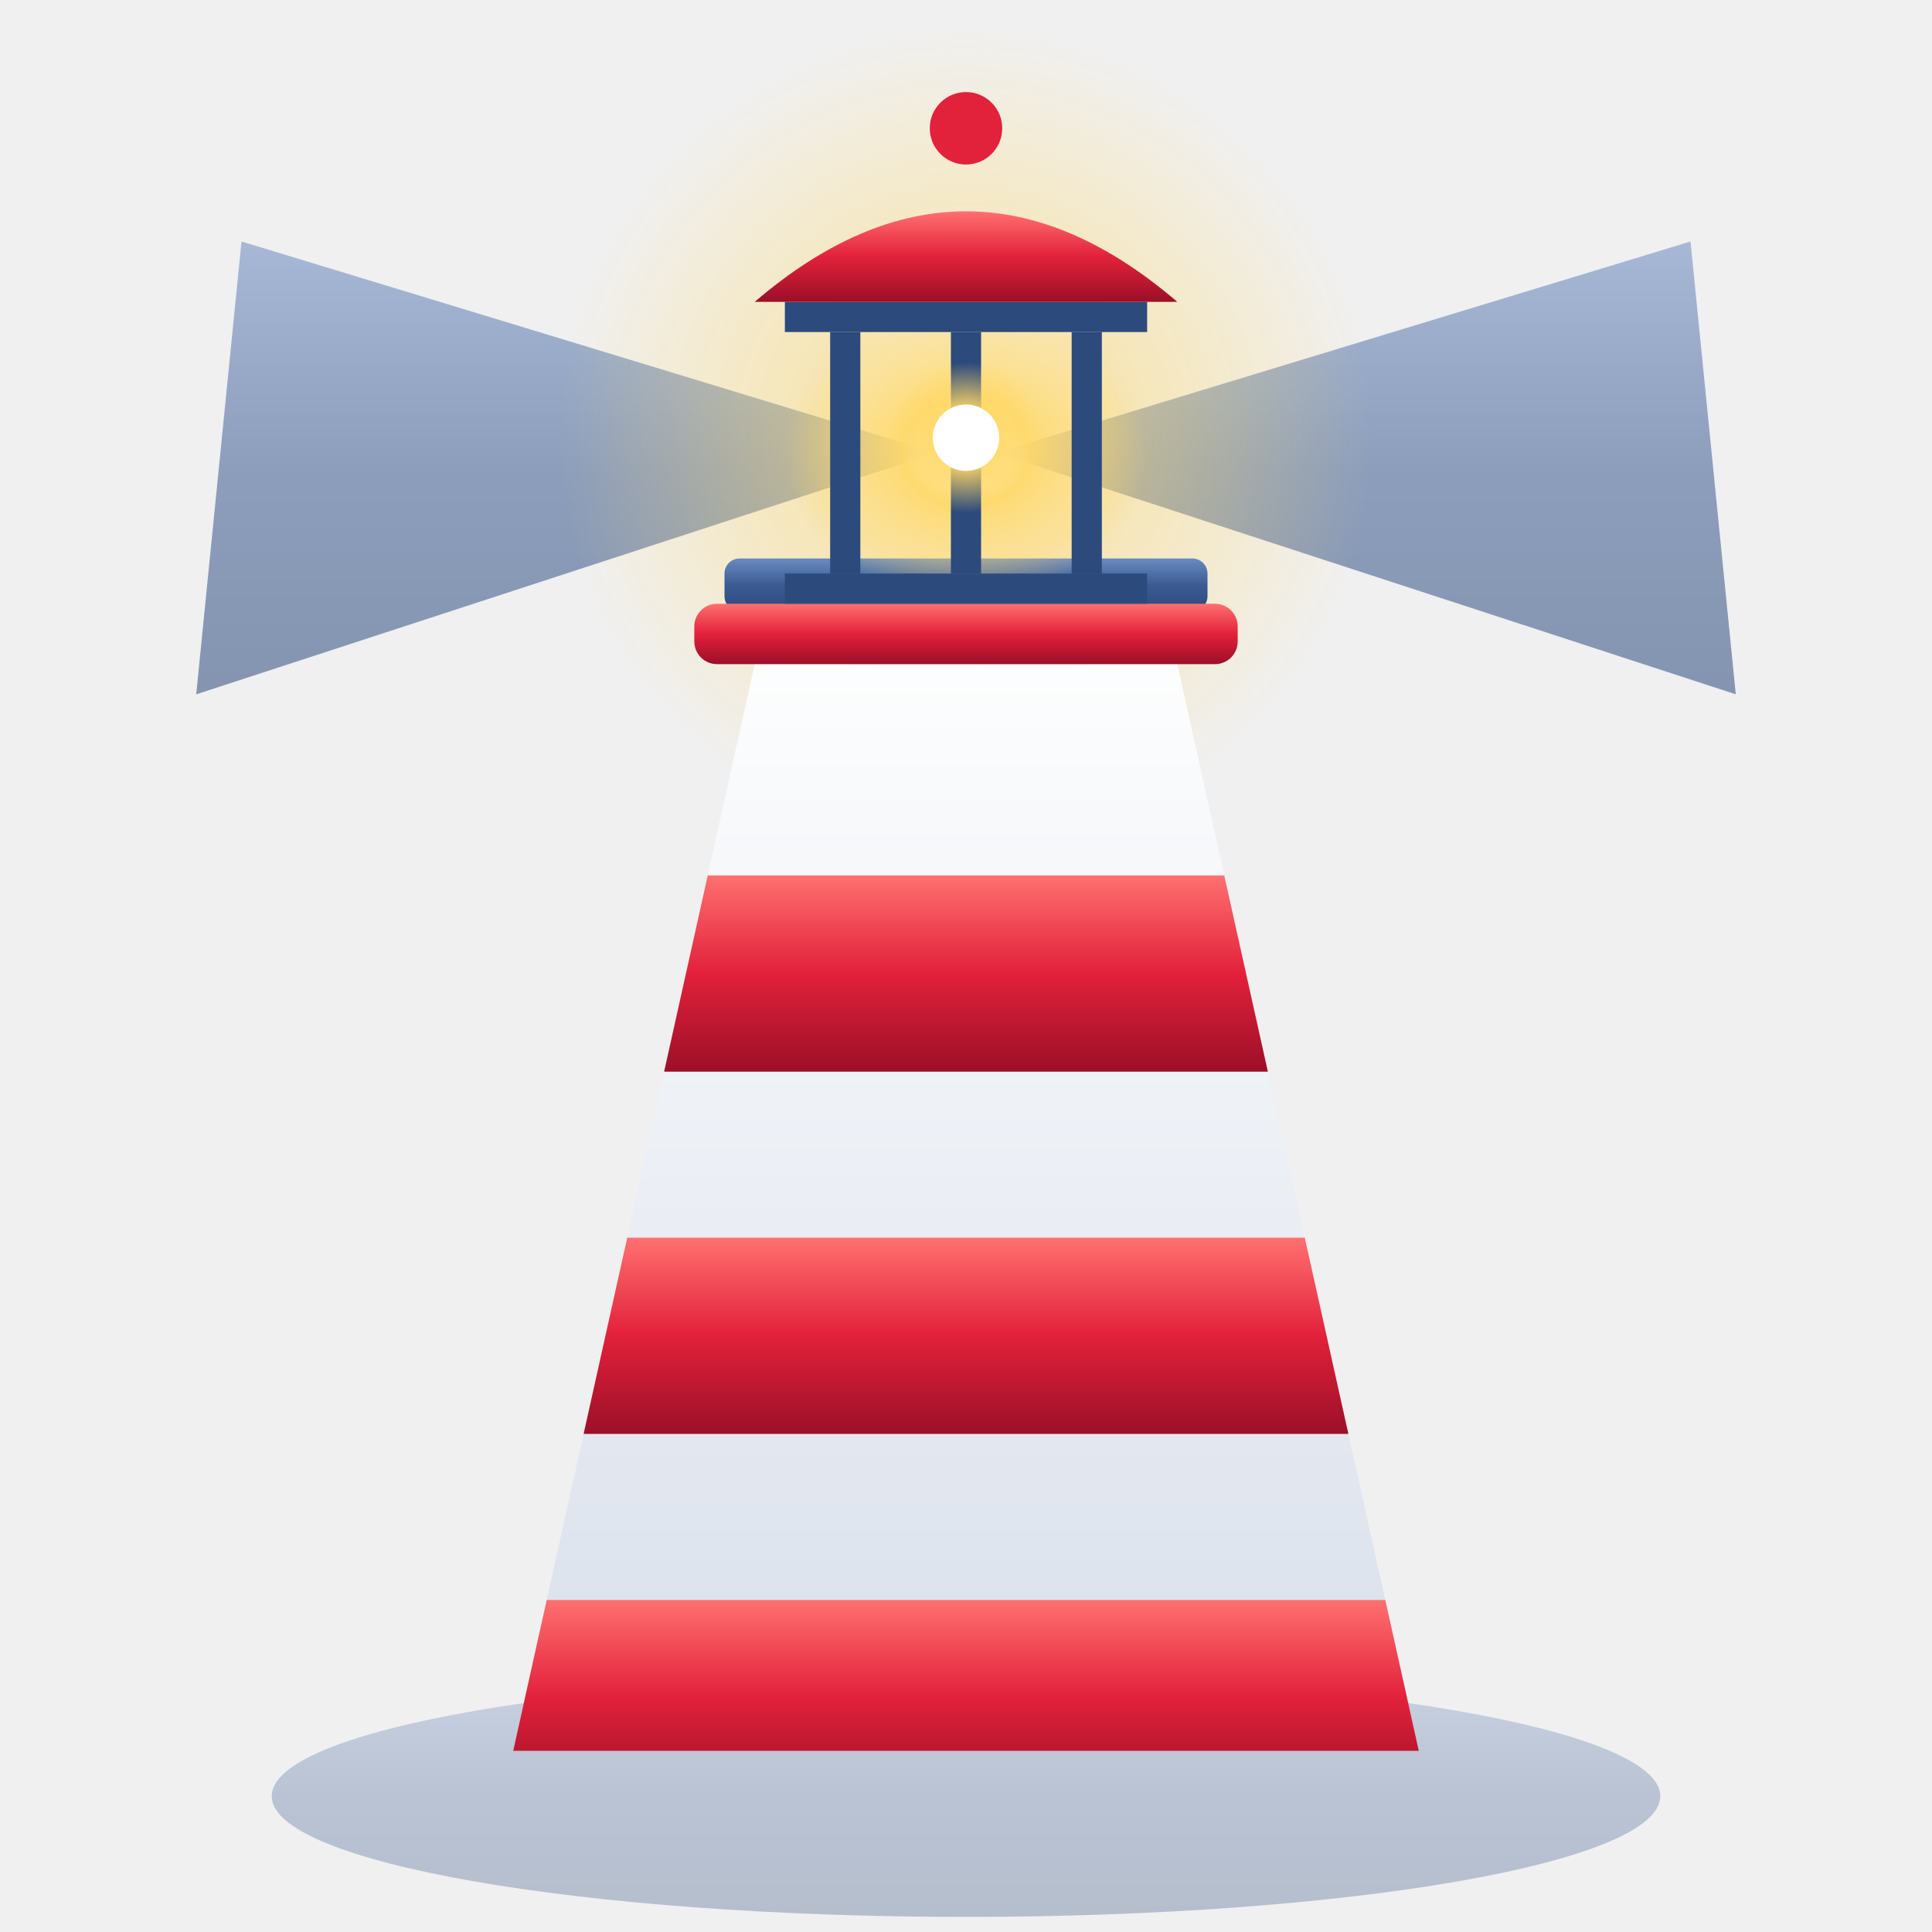
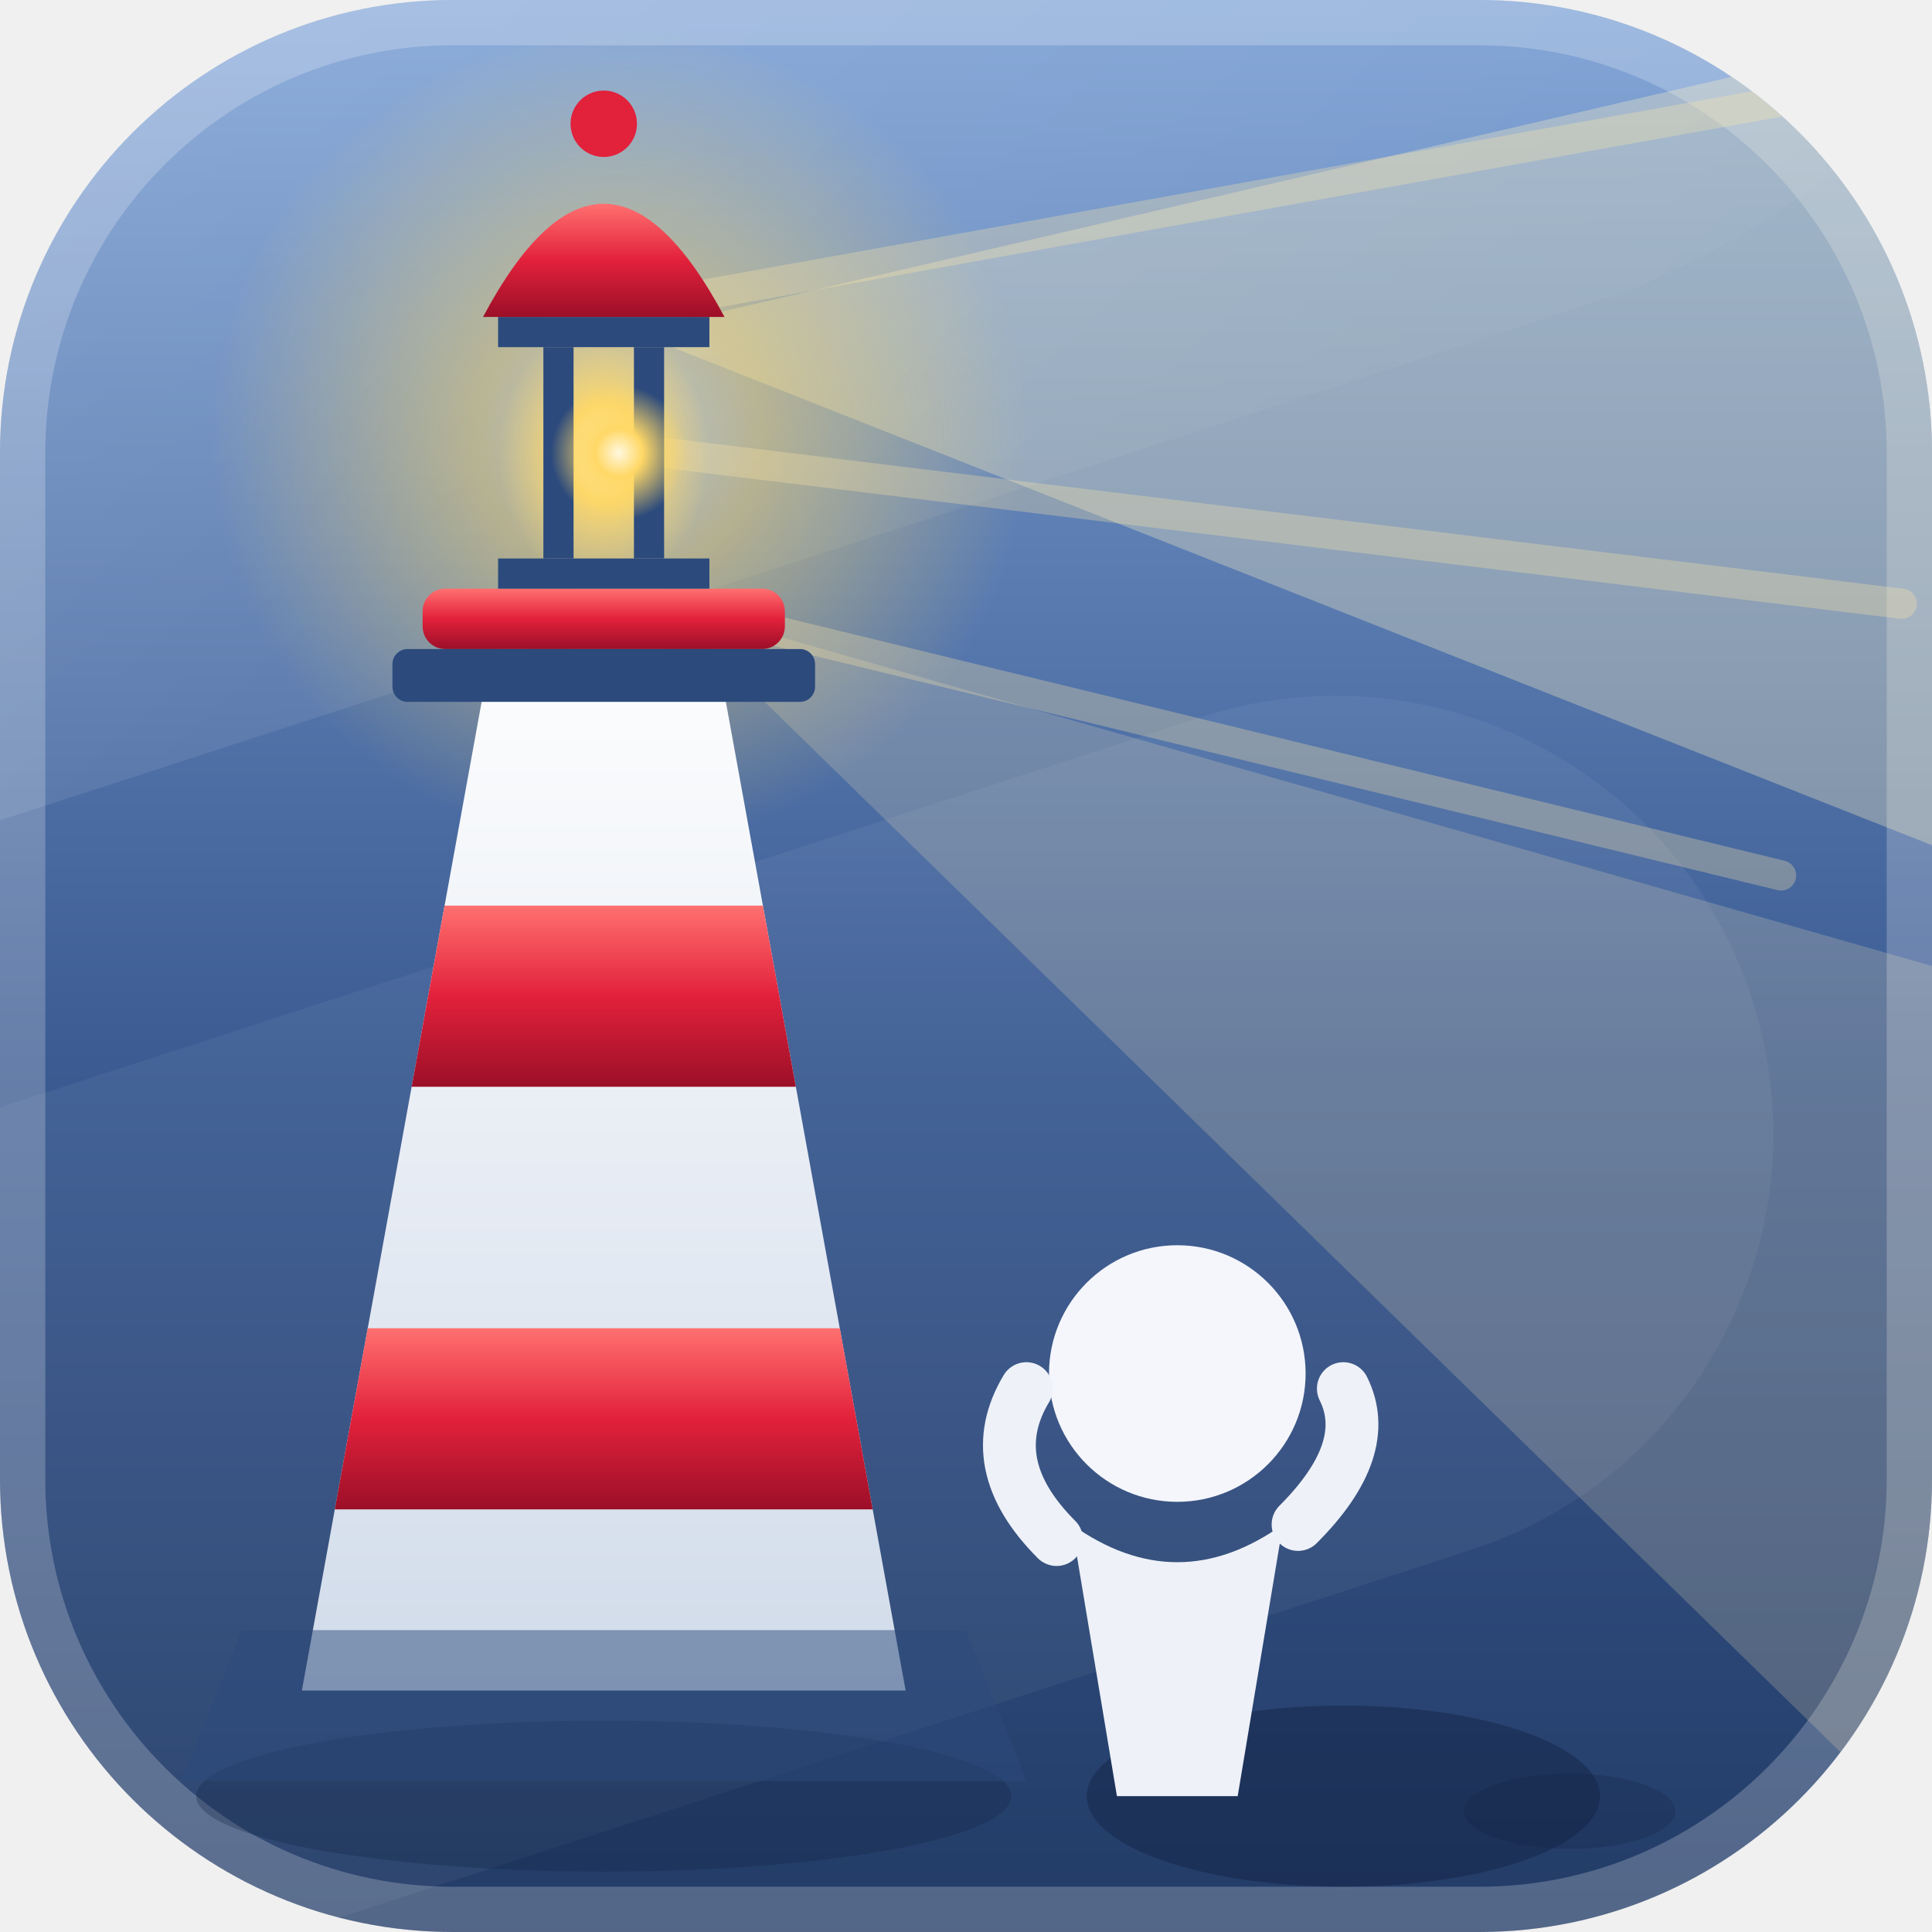
<svg xmlns="http://www.w3.org/2000/svg" viewBox="0 0 128 128">
  <defs>
+     <linearGradient id="sky" x1="0" y1="0" x2="0" y2="1">
+       <stop offset="0" stop-color="#7fa3d6" />
+       <stop offset="0.55" stop-color="#3b5b92" />
+       <stop offset="1" stop-color="#223b66" />
+     </linearGradient>
+     <linearGradient id="sheen" x1="0" y1="0" x2="1" y2="1">
+       <stop offset="0" stop-color="#ffffff" stop-opacity="0.55" />
+       <stop offset="0.45" stop-color="#ffffff" stop-opacity="0.14" />
+       <stop offset="1" stop-color="#ffffff" stop-opacity="0" />
+     </linearGradient>
+     <linearGradient id="white" x1="0" y1="0" x2="0" y2="1">
+       <stop offset="0" stop-color="#ffffff" />
+       <stop offset="1" stop-color="#cdd8e8" />
+     </linearGradient>
    <linearGradient id="red" x1="0" y1="0" x2="0" y2="1">
      <stop offset="0" stop-color="#ff7070" />
      <stop offset="0.5" stop-color="#e2213b" />
      <stop offset="1" stop-color="#9c0f28" />
-     </linearGradient>
-     <linearGradient id="white" x1="0" y1="0" x2="0" y2="1">
-       <stop offset="0" stop-color="#ffffff" />
-       <stop offset="1" stop-color="#d6dde9" />
-     </linearGradient>
-     <linearGradient id="blue" x1="0" y1="0" x2="0" y2="1">
-       <stop offset="0" stop-color="#6a8bc0" />
-       <stop offset="0.5" stop-color="#3b5b92" />
-       <stop offset="1" stop-color="#2c4a7c" />
    </linearGradient>
    <radialGradient id="glow" cx="0.5" cy="0.5" r="0.5">
      <stop offset="0" stop-color="#fff8df" />
      <stop offset="0.35" stop-color="#ffd866" />
      <stop offset="1" stop-color="#ffd866" stop-opacity="0" />
    </radialGradient>
    <clipPath id="tile">
      <path d="M30 0 H98 A30 30 0 0 1 128 30 V98 A30 30 0 0 1 98 128 H30 A30 30 0 0 1 0 98 V30 A30 30 0 0 1 30 0 Z" />
    </clipPath>
    <clipPath id="tower">
-       <polygon points="50,44 78,44 94,116 34,116" />
+       <polygon points="32,46 48,46 60,112 20,112" />
    </clipPath>
  </defs>
  <g clip-path="url(#tile)">
-     <ellipse cx="64" cy="119" rx="46" ry="8" fill="url(#blue)" opacity="0.3" />
-     <path d="M62 30 L16 16 L13 46 Z" fill="url(#blue)" opacity="0.55" />
-     <path d="M66 30 L112 16 L115 46 Z" fill="url(#blue)" opacity="0.55" />
-     <circle cx="64" cy="29" r="27" fill="url(#glow)" opacity="0.45" />
+     <rect x="0" y="0" width="128" height="128" fill="url(#sky)" />
+     <rect x="-80" y="-52" width="230" height="102" rx="51" transform="rotate(-18 8 16)" fill="url(#sheen)" />
+     <rect x="-110" y="72" width="230" height="58" rx="29" transform="rotate(-18 8 96)" fill="#ffffff" opacity="0.05" />
+     <rect x="1.5" y="1.5" width="125" height="125" rx="28.5" fill="none" stroke="#ffffff" stroke-opacity="0.22" stroke-width="3" />
+     <ellipse cx="40" cy="119" rx="27" ry="5" fill="#10203f" opacity="0.3" />
+     <polygon points="42,22 128,2 128,56" fill="#fff3c4" opacity="0.32" />
+     <polygon points="44,40 128,64 128,122" fill="#ffedb8" opacity="0.2" />
+     <circle cx="41" cy="29" r="27" fill="url(#glow)" opacity="0.5" />
+     <path d="M44 20 L122 6 M44 30 L126 40 M44 40 L118 58" stroke="#ffe9a8" stroke-width="2" stroke-linecap="round" opacity="0.3" />
    <g clip-path="url(#tower)">
-       <rect x="30" y="40" width="68" height="80" fill="url(#white)" />
-       <rect x="30" y="58" width="68" height="13" fill="url(#red)" />
-       <rect x="30" y="82" width="68" height="13" fill="url(#red)" />
-       <rect x="30" y="106" width="68" height="13" fill="url(#red)" />
+       <rect x="14" y="40" width="52" height="78" fill="url(#white)" />
+       <rect x="14" y="60" width="52" height="12" fill="url(#red)" />
+       <rect x="14" y="88" width="52" height="12" fill="url(#red)" />
    </g>
-     <rect x="48" y="37" width="32" height="3.5" rx="1" fill="url(#blue)" />
-     <rect x="46" y="40" width="36" height="4" rx="1.5" fill="url(#red)" />
-     <rect x="52" y="20" width="24" height="20" rx="1.5" fill="url(#glow)" opacity="0.9" />
-     <rect x="55" y="22" width="2" height="16" fill="#2c4a7c" />
-     <rect x="63" y="22" width="2" height="16" fill="#2c4a7c" />
-     <rect x="71" y="22" width="2" height="16" fill="#2c4a7c" />
-     <rect x="52" y="20" width="24" height="2" fill="#2c4a7c" />
-     <rect x="52" y="38" width="24" height="2" fill="#2c4a7c" />
-     <circle cx="64" cy="29" r="5" fill="url(#glow)" />
-     <circle cx="64" cy="29" r="2.2" fill="#ffffff" />
-     <path d="M50 20 Q64 8 78 20 Z" fill="url(#red)" />
-     <circle cx="64" cy="8.5" r="2.4" fill="#e2213b" />
+     <path d="M16 108 H64 L68 118 H12 Z" fill="#2c4a7c" opacity="0.5" />
+     <rect x="28" y="39" width="24" height="4" rx="1.5" fill="url(#red)" />
+     <rect x="26" y="43" width="28" height="3.5" rx="1" fill="#2c4a7c" />
+     <rect x="33" y="21" width="14" height="18" rx="2" fill="url(#glow)" opacity="0.95" />
+     <rect x="36" y="23" width="2" height="14" fill="#2c4a7c" />
+     <rect x="42" y="23" width="2" height="14" fill="#2c4a7c" />
+     <rect x="33" y="21" width="14" height="2" fill="#2c4a7c" />
+     <rect x="33" y="37" width="14" height="2" fill="#2c4a7c" />
+     <circle cx="41" cy="30" r="4.5" fill="url(#glow)" />
+     <path d="M32 21 Q40 6 48 21 Z" fill="url(#red)" />
+     <circle cx="40" cy="8.2" r="2.2" fill="#e2213b" />
+     <ellipse cx="89" cy="119" rx="17" ry="6" fill="#10203f" opacity="0.42" />
+     <ellipse cx="104" cy="120" rx="7" ry="2.5" fill="#10203f" opacity="0.25" />
+     <circle cx="78" cy="91" r="8.5" fill="#f4f6fb" />
+     <path d="M71 101 Q78 106 85 101 L82 119 H74 Z" fill="#eef1f8" />
+     <path d="M70 102 Q65 97 68 92" fill="none" stroke="#eef1f8" stroke-width="3.5" stroke-linecap="round" />
+     <path d="M86 101 Q91 96 89 92" fill="none" stroke="#eef1f8" stroke-width="3.5" stroke-linecap="round" />
  </g>
</svg>
